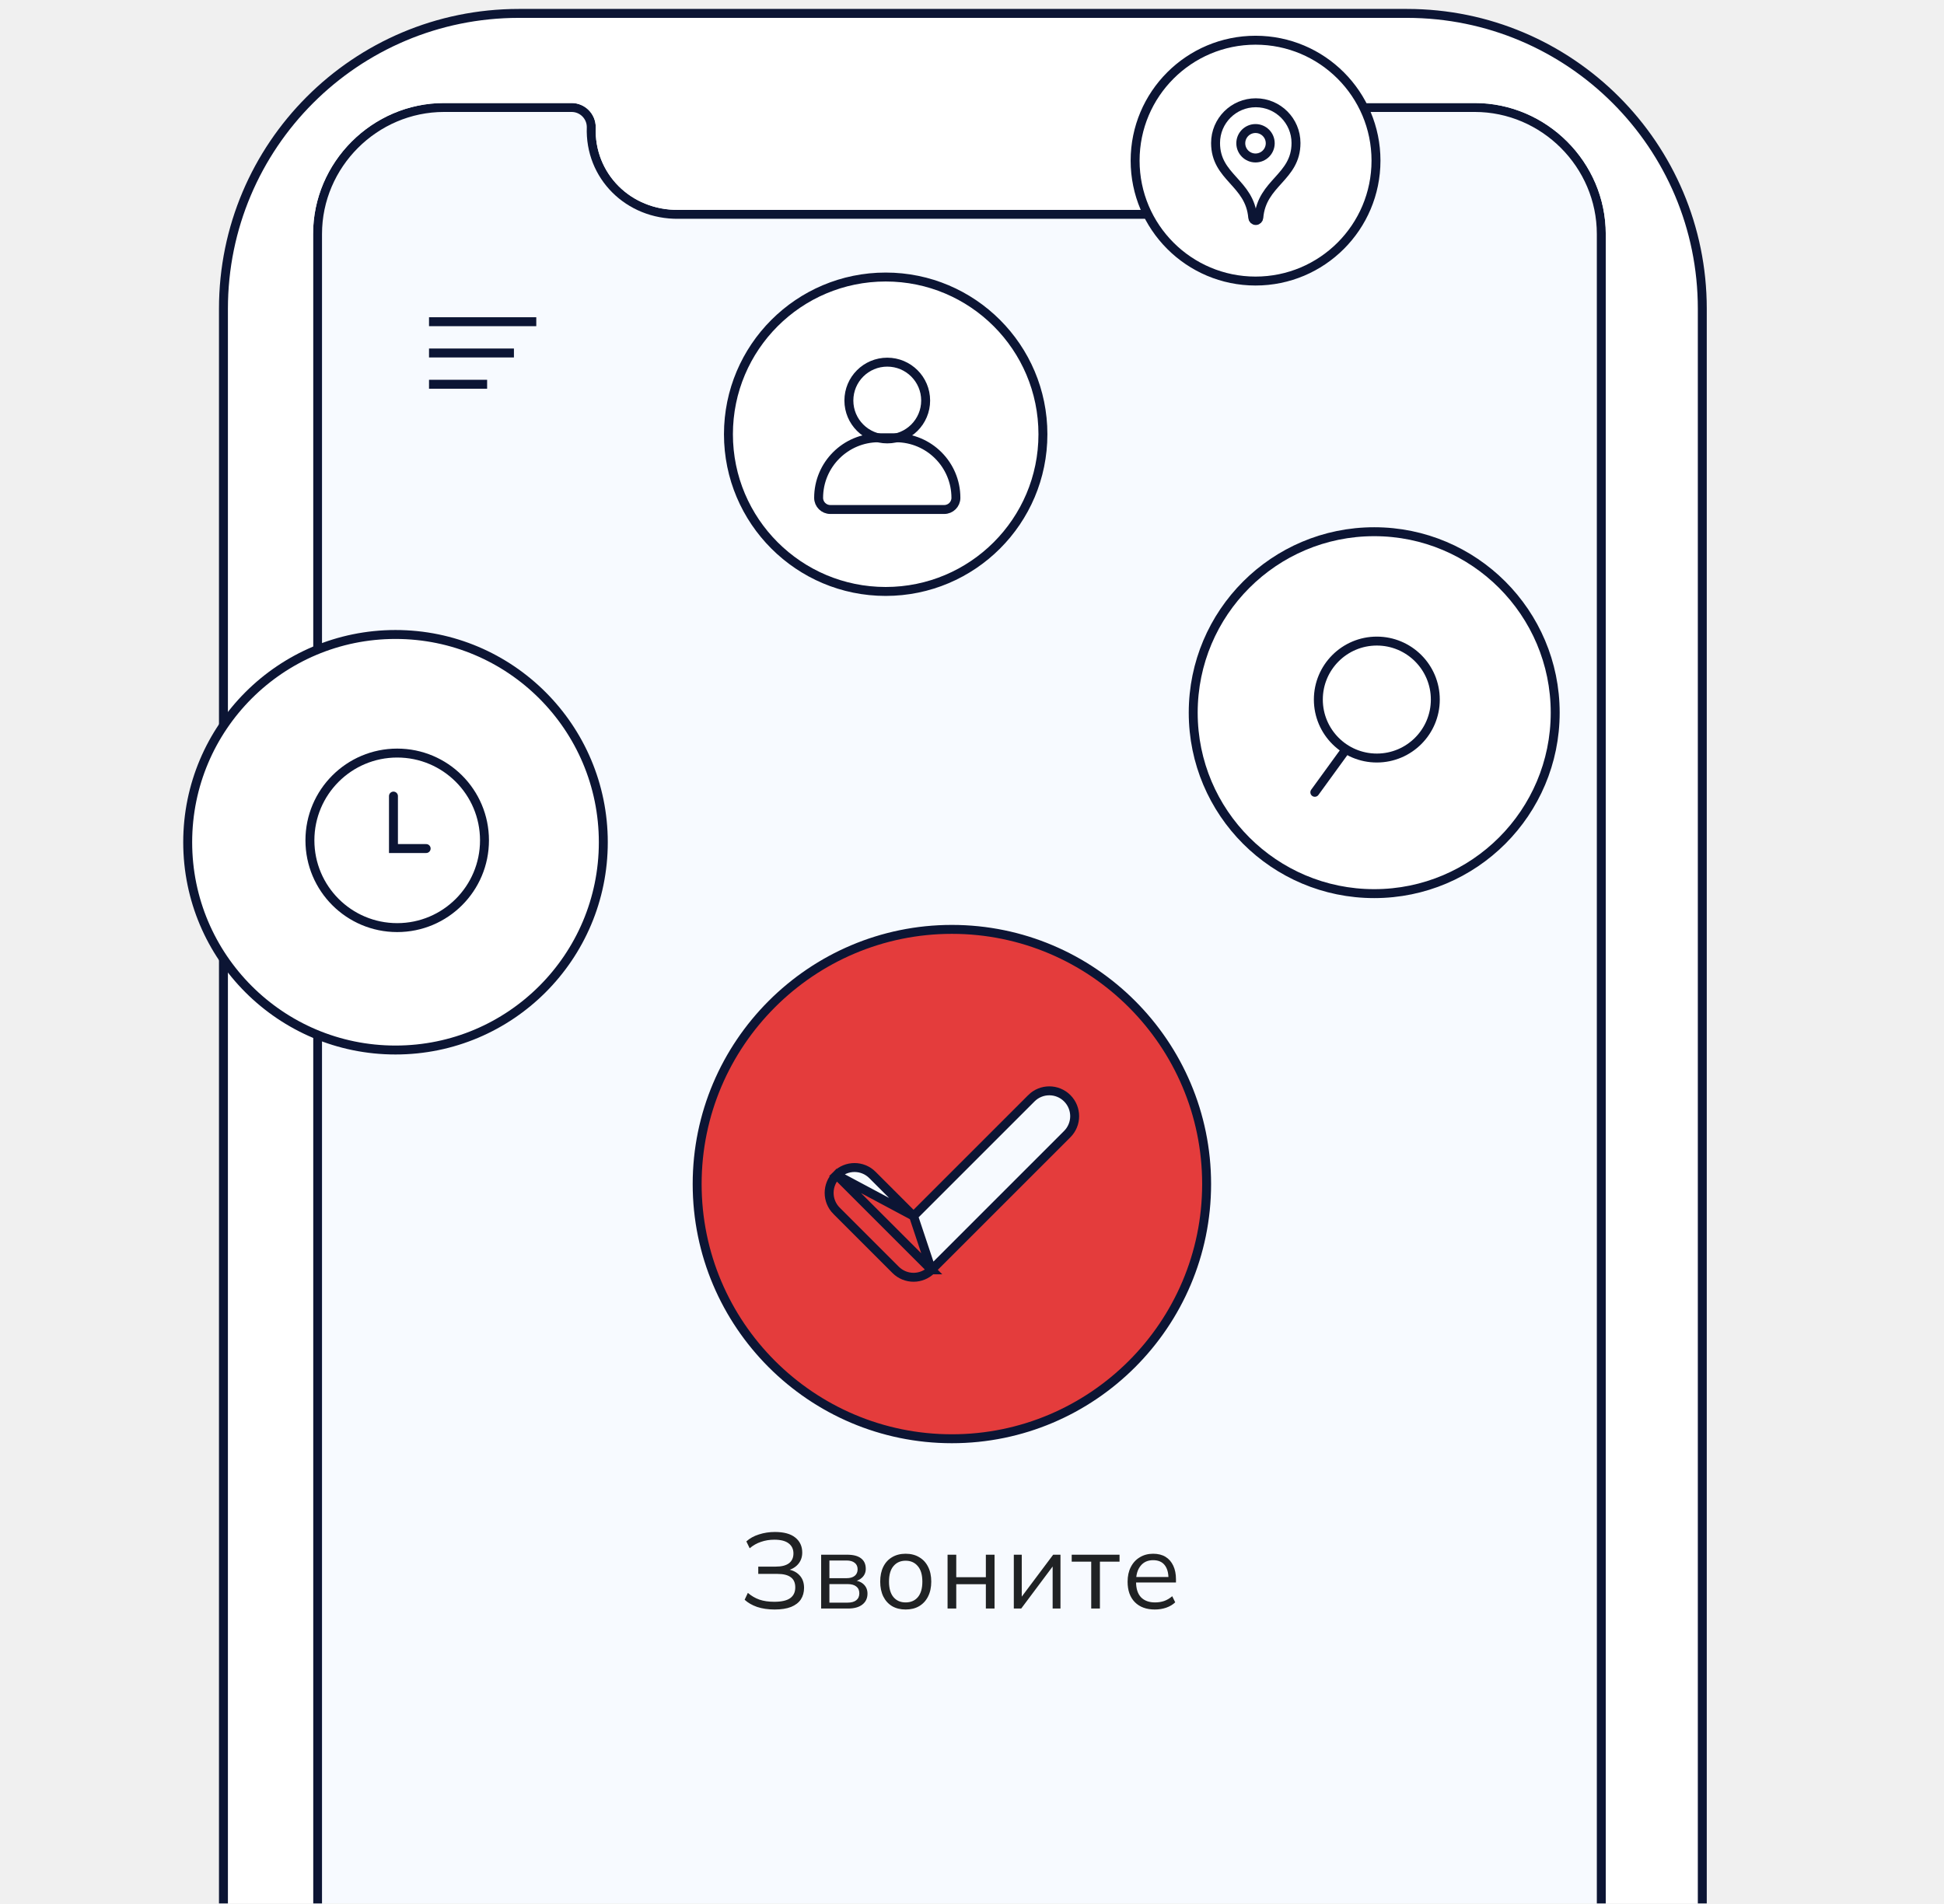
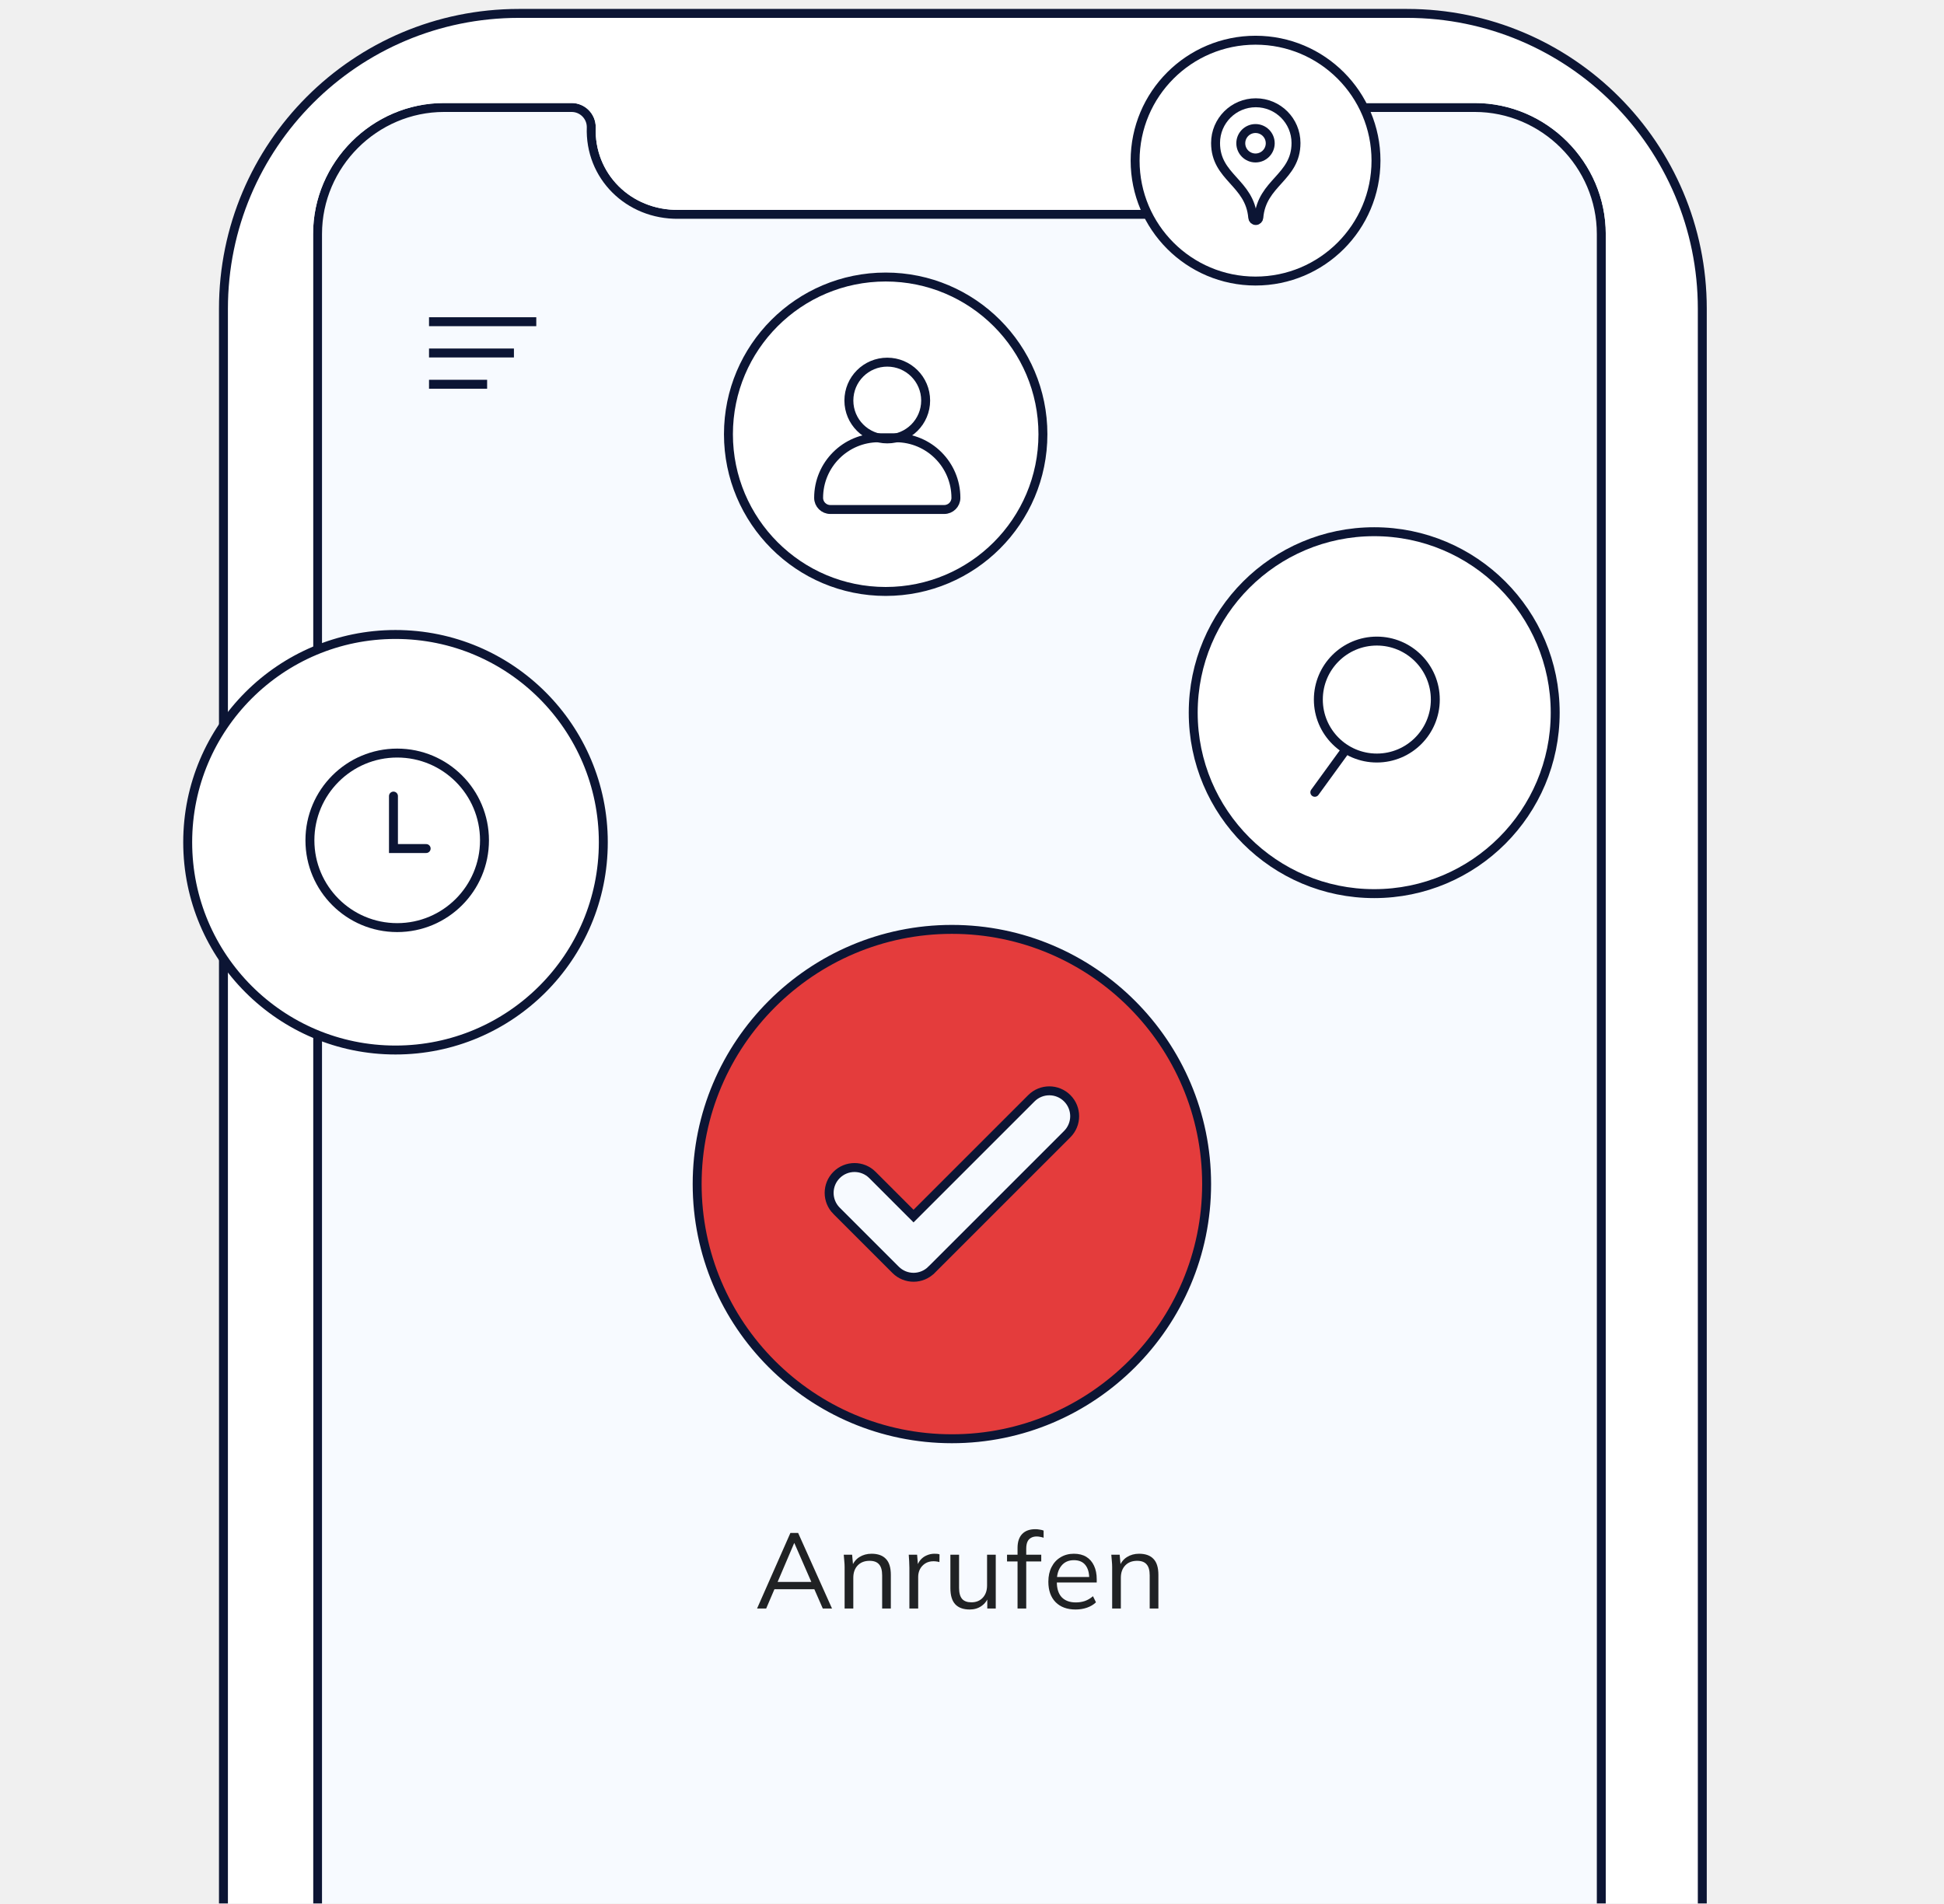
<svg xmlns="http://www.w3.org/2000/svg" width="435" height="426" viewBox="0 0 435 426" fill="none">
  <mask id="mask0_3866_2744" style="mask-type:alpha" maskUnits="userSpaceOnUse" x="-863" y="-142" width="1440" height="568">
    <rect x="-863" y="-142" width="1440" height="568" fill="white" />
  </mask>
  <g mask="url(#mask0_3866_2744)">
    <path fill-rule="evenodd" clip-rule="evenodd" d="M50 69.092C50 32.591 79.591 3 116.092 3H314.822C351.324 3 380.915 32.591 380.915 69.092V604.908C380.915 641.409 351.324 671 314.822 671H116.092C79.591 671 50 641.409 50 604.908V69.092Z" fill="white" stroke="#0C1534" stroke-width="2" />
-     <path fill-rule="evenodd" clip-rule="evenodd" d="M70.055 361.684V184.27V620.09C70.055 636.147 83.295 649.402 99.367 649.402H330.004C346.075 649.402 359.316 636.147 359.316 620.09V355.513V52.367C359.316 36.31 346.075 23.055 330.004 23.055H300.692C297.71 23.055 295.293 25.473 295.293 28.455V28.455C295.549 38.826 287.274 47.11 276.78 46.968H151.819C141.173 47.11 132.897 38.826 133.306 28.455V28.455C133.306 25.473 130.889 23.055 127.907 23.055H125.593H117.879H110.937C110.718 23.055 107.021 23.055 99.367 23.055C83.295 23.055 70.055 36.31 70.055 52.367V188.127" fill="#F7FAFF" />
+     <path fill-rule="evenodd" clip-rule="evenodd" d="M70.055 361.684V184.27V620.09C70.055 636.147 83.295 649.402 99.367 649.402H330.004C346.075 649.402 359.316 636.147 359.316 620.09V355.513V52.367C359.316 36.31 346.075 23.055 330.004 23.055H300.692C297.71 23.055 295.293 25.473 295.293 28.455C295.549 38.826 287.274 47.11 276.78 46.968H151.819C141.173 47.11 132.897 38.826 133.306 28.455C133.306 25.473 130.889 23.055 127.907 23.055H125.593H117.879H110.937C110.718 23.055 107.021 23.055 99.367 23.055C83.295 23.055 70.055 36.31 70.055 52.367V188.127" fill="#F7FAFF" />
    <mask id="mask1_3866_2744" style="mask-type:alpha" maskUnits="userSpaceOnUse" x="70" y="23" width="290" height="627">
-       <path fill-rule="evenodd" clip-rule="evenodd" d="M70.055 361.684V184.27V620.09C70.055 636.147 83.295 649.402 99.367 649.402H330.004C346.075 649.402 359.316 636.147 359.316 620.09V355.513V52.367C359.316 36.31 346.075 23.055 330.004 23.055H300.692C297.71 23.055 295.293 25.473 295.293 28.455V28.455C295.549 38.826 287.274 47.11 276.78 46.968H151.819C141.173 47.11 132.897 38.826 133.306 28.455V28.455C133.306 25.473 130.889 23.055 127.907 23.055H125.593H117.879H110.937C110.718 23.055 107.021 23.055 99.367 23.055C83.295 23.055 70.055 36.31 70.055 52.367V188.127" fill="white" />
+       <path fill-rule="evenodd" clip-rule="evenodd" d="M70.055 361.684V184.27V620.09C70.055 636.147 83.295 649.402 99.367 649.402H330.004C346.075 649.402 359.316 636.147 359.316 620.09V355.513V52.367C359.316 36.31 346.075 23.055 330.004 23.055H300.692C297.71 23.055 295.293 25.473 295.293 28.455C295.549 38.826 287.274 47.11 276.78 46.968H151.819C141.173 47.11 132.897 38.826 133.306 28.455C133.306 25.473 130.889 23.055 127.907 23.055H125.593H117.879H110.937C110.718 23.055 107.021 23.055 99.367 23.055C83.295 23.055 70.055 36.31 70.055 52.367V188.127" fill="white" />
    </mask>
    <g mask="url(#mask1_3866_2744)">
      <mask id="path-5-inside-1_3866_2744" fill="white">
-         <path fill-rule="evenodd" clip-rule="evenodd" d="M70.055 361.684V184.27V620.09C70.055 636.147 83.295 649.402 99.367 649.402H330.004C346.075 649.402 359.316 636.147 359.316 620.09V355.513V52.367C359.316 36.31 346.075 23.055 330.004 23.055H300.692C297.71 23.055 295.293 25.473 295.293 28.455V28.455C295.549 38.826 287.274 47.11 276.78 46.968H151.819C141.173 47.11 132.897 38.826 133.306 28.455V28.455C133.306 25.473 130.889 23.055 127.907 23.055H125.593H117.879H110.937C110.718 23.055 107.021 23.055 99.367 23.055C83.295 23.055 70.055 36.31 70.055 52.367V188.127" />
+         <path fill-rule="evenodd" clip-rule="evenodd" d="M70.055 361.684V184.27V620.09C70.055 636.147 83.295 649.402 99.367 649.402H330.004C346.075 649.402 359.316 636.147 359.316 620.09V355.513V52.367C359.316 36.31 346.075 23.055 330.004 23.055H300.692C297.71 23.055 295.293 25.473 295.293 28.455C295.549 38.826 287.274 47.11 276.78 46.968H151.819C141.173 47.11 132.897 38.826 133.306 28.455C133.306 25.473 130.889 23.055 127.907 23.055H125.593H117.879H110.937C110.718 23.055 107.021 23.055 99.367 23.055C83.295 23.055 70.055 36.31 70.055 52.367V188.127" />
      </mask>
-       <path fill-rule="evenodd" clip-rule="evenodd" d="M70.055 361.684V184.27V620.09C70.055 636.147 83.295 649.402 99.367 649.402H330.004C346.075 649.402 359.316 636.147 359.316 620.09V355.513V52.367C359.316 36.31 346.075 23.055 330.004 23.055H300.692C297.71 23.055 295.293 25.473 295.293 28.455V28.455C295.549 38.826 287.274 47.11 276.78 46.968H151.819C141.173 47.11 132.897 38.826 133.306 28.455V28.455C133.306 25.473 130.889 23.055 127.907 23.055H125.593H117.879H110.937C110.718 23.055 107.021 23.055 99.367 23.055C83.295 23.055 70.055 36.31 70.055 52.367V188.127" fill="#F7FAFF" />
-       <path d="M276.78 46.968L276.807 44.968L276.793 44.968H276.78V46.968ZM151.819 46.968V44.968H151.806L151.792 44.968L151.819 46.968ZM110.937 23.055L110.937 21.055L110.937 23.055ZM99.367 23.055V21.055V23.055ZM72.055 361.684V184.27H68.055V361.684H72.055ZM68.055 184.27V620.09H72.055V184.27H68.055ZM68.055 620.09C68.055 637.251 82.19 651.402 99.367 651.402V647.402C84.4 647.402 72.055 635.043 72.055 620.09H68.055ZM99.367 651.402H330.004V647.402H99.367V651.402ZM330.004 651.402C347.181 651.402 361.316 637.251 361.316 620.09H357.316C357.316 635.043 344.97 647.402 330.004 647.402V651.402ZM361.316 620.09V355.513H357.316V620.09H361.316ZM361.316 355.513V52.367H357.316V355.513H361.316ZM361.316 52.367C361.316 35.207 347.181 21.055 330.004 21.055V25.055C344.97 25.055 357.316 37.414 357.316 52.367H361.316ZM330.004 21.055H300.692V25.055H330.004V21.055ZM293.293 28.505C293.521 37.72 286.187 45.095 276.807 44.968L276.753 48.968C288.36 49.125 297.577 39.931 297.292 28.406L293.293 28.505ZM276.78 44.968H151.819V48.968H276.78V44.968ZM151.792 44.968C142.242 45.096 134.943 37.71 135.305 28.534L131.308 28.376C130.852 39.942 140.103 49.125 151.846 48.968L151.792 44.968ZM127.907 21.055H125.593V25.055H127.907V21.055ZM125.593 21.055H117.879V25.055H125.593V21.055ZM117.879 21.055H110.937V25.055H117.879V21.055ZM110.937 21.055C110.717 21.055 107.022 21.055 99.367 21.055V25.055C107.017 25.055 110.721 25.055 110.937 25.055L110.937 21.055ZM99.367 21.055C82.19 21.055 68.055 35.207 68.055 52.367H72.055C72.055 37.414 84.4 25.055 99.367 25.055V21.055ZM68.055 52.367V188.127H72.055V52.367H68.055ZM135.306 28.455C135.306 24.368 131.994 21.055 127.907 21.055V25.055C129.784 25.055 131.306 26.578 131.306 28.455H135.306ZM300.692 21.055C296.605 21.055 293.293 24.368 293.293 28.455H297.293C297.293 26.578 298.815 25.055 300.692 25.055V21.055Z" fill="#0C1534" mask="url(#path-5-inside-1_3866_2744)" />
+       <path fill-rule="evenodd" clip-rule="evenodd" d="M70.055 361.684V184.27V620.09C70.055 636.147 83.295 649.402 99.367 649.402H330.004C346.075 649.402 359.316 636.147 359.316 620.09V355.513V52.367C359.316 36.31 346.075 23.055 330.004 23.055H300.692C297.71 23.055 295.293 25.473 295.293 28.455C295.549 38.826 287.274 47.11 276.78 46.968H151.819C141.173 47.11 132.897 38.826 133.306 28.455C133.306 25.473 130.889 23.055 127.907 23.055H125.593H117.879H110.937C110.718 23.055 107.021 23.055 99.367 23.055C83.295 23.055 70.055 36.31 70.055 52.367V188.127" fill="#F7FAFF" />
+       <path d="M276.78 46.968L276.807 44.968L276.793 44.968H276.78V46.968ZM151.819 46.968V44.968H151.806L151.792 44.968L151.819 46.968ZM110.937 23.055V21.055V23.055ZM99.367 23.055V21.055V23.055ZM72.055 361.684V184.27H68.055V361.684H72.055ZM68.055 184.27V620.09H72.055V184.27H68.055ZM68.055 620.09C68.055 637.251 82.19 651.402 99.367 651.402V647.402C84.4 647.402 72.055 635.043 72.055 620.09H68.055ZM99.367 651.402H330.004V647.402H99.367V651.402ZM330.004 651.402C347.181 651.402 361.316 637.251 361.316 620.09H357.316C357.316 635.043 344.97 647.402 330.004 647.402V651.402ZM361.316 620.09V355.513H357.316V620.09H361.316ZM361.316 355.513V52.367H357.316V355.513H361.316ZM361.316 52.367C361.316 35.207 347.181 21.055 330.004 21.055V25.055C344.97 25.055 357.316 37.414 357.316 52.367H361.316ZM330.004 21.055H300.692V25.055H330.004V21.055ZM293.293 28.505C293.521 37.72 286.187 45.095 276.807 44.968L276.753 48.968C288.36 49.125 297.577 39.931 297.292 28.406L293.293 28.505ZM276.78 44.968H151.819V48.968H276.78V44.968ZM151.792 44.968C142.242 45.096 134.943 37.71 135.305 28.534L131.308 28.376C130.852 39.942 140.103 49.125 151.846 48.968L151.792 44.968ZM127.907 21.055H125.593V25.055H127.907V21.055ZM125.593 21.055H117.879V25.055H125.593V21.055ZM117.879 21.055H110.937V25.055H117.879V21.055ZM110.937 21.055C110.717 21.055 107.022 21.055 99.367 21.055V25.055C107.017 25.055 110.721 25.055 110.937 25.055V21.055ZM99.367 21.055C82.19 21.055 68.055 35.207 68.055 52.367H72.055C72.055 37.414 84.4 25.055 99.367 25.055V21.055ZM68.055 52.367V188.127H72.055V52.367H68.055ZM135.306 28.455C135.306 24.368 131.994 21.055 127.907 21.055V25.055C129.784 25.055 131.306 26.578 131.306 28.455H135.306ZM300.692 21.055C296.605 21.055 293.293 24.368 293.293 28.455H297.293C297.293 26.578 298.815 25.055 300.692 25.055V21.055Z" fill="#0C1534" mask="url(#path-5-inside-1_3866_2744)" />
      <rect x="96" y="71" width="24" height="2" fill="#0C1534" />
      <rect x="96" y="78" width="19" height="2" fill="#0C1534" />
      <rect x="96" y="85" width="13" height="2" fill="#0C1534" />
-       <path d="M208.433 284.198L208.432 284.198C207.326 285.303 205.867 285.862 204.421 285.862C202.964 285.862 201.517 285.303 200.409 284.199L200.408 284.198L187.197 270.987L187.196 270.987C184.98 268.769 184.979 265.179 187.197 262.962L208.433 284.198ZM208.433 284.198L238.809 253.822C241.027 251.605 241.026 248.015 238.81 245.796L238.809 245.795C236.592 243.581 233.003 243.58 230.789 245.795C230.789 245.796 230.789 245.796 230.789 245.796L204.421 272.165M208.433 284.198L204.421 272.165M204.421 272.165L195.221 262.962L195.221 262.962C193.004 260.745 189.414 260.745 187.197 262.962L204.421 272.165ZM156 264.998C156 233.569 181.575 208 213 208C244.434 208 270 233.569 270 264.998C270 296.429 244.432 322 213 322C181.573 322 156 296.427 156 264.998Z" fill="url(#paint0_linear_3866_2744)" stroke="#0C1534" stroke-width="2" />
-       <path d="M173.345 360.216C171.873 360.216 170.561 360.024 169.409 359.64C168.273 359.24 167.345 358.704 166.625 358.032L167.345 356.496C168.129 357.168 168.993 357.672 169.937 358.008C170.881 358.328 171.985 358.488 173.249 358.488C174.881 358.488 176.073 358.216 176.825 357.672C177.577 357.128 177.953 356.328 177.953 355.272C177.953 354.232 177.617 353.472 176.945 352.992C176.289 352.496 175.289 352.248 173.945 352.248H169.673V350.616H173.609C174.889 350.616 175.865 350.368 176.537 349.872C177.209 349.36 177.545 348.624 177.545 347.664C177.545 346.704 177.185 345.952 176.465 345.408C175.761 344.864 174.697 344.592 173.273 344.592C172.217 344.592 171.225 344.752 170.297 345.072C169.369 345.376 168.521 345.856 167.753 346.512L167.009 344.976C167.761 344.288 168.697 343.768 169.817 343.416C170.953 343.048 172.145 342.864 173.393 342.864C175.409 342.864 176.929 343.28 177.953 344.112C178.993 344.944 179.513 346.064 179.513 347.472C179.513 348.512 179.193 349.392 178.553 350.112C177.929 350.816 177.073 351.288 175.985 351.528V351.192C177.201 351.336 178.161 351.776 178.865 352.512C179.569 353.232 179.921 354.184 179.921 355.368C179.921 356.36 179.681 357.224 179.201 357.96C178.721 358.68 177.993 359.24 177.017 359.64C176.041 360.024 174.817 360.216 173.345 360.216ZM183.745 360V347.952H189.553C190.945 347.952 191.985 348.224 192.673 348.768C193.377 349.296 193.729 350.08 193.729 351.12C193.729 351.888 193.457 352.536 192.913 353.064C192.385 353.576 191.697 353.88 190.849 353.976V353.688C191.841 353.72 192.633 354.008 193.225 354.552C193.817 355.096 194.113 355.8 194.113 356.664C194.113 357.704 193.729 358.52 192.961 359.112C192.209 359.704 191.137 360 189.745 360H183.745ZM185.593 358.68H189.649C190.497 358.68 191.145 358.504 191.593 358.152C192.057 357.784 192.289 357.264 192.289 356.592C192.289 355.92 192.057 355.408 191.593 355.056C191.145 354.704 190.497 354.528 189.649 354.528H185.593V358.68ZM185.593 353.208H189.433C190.217 353.208 190.825 353.032 191.257 352.68C191.689 352.328 191.905 351.84 191.905 351.216C191.905 350.592 191.689 350.112 191.257 349.776C190.825 349.424 190.217 349.248 189.433 349.248H185.593V353.208ZM202.648 360.216C201.496 360.216 200.488 359.968 199.624 359.472C198.776 358.96 198.12 358.24 197.656 357.312C197.192 356.368 196.96 355.256 196.96 353.976C196.96 352.68 197.192 351.568 197.656 350.64C198.12 349.712 198.776 349 199.624 348.504C200.488 347.992 201.496 347.736 202.648 347.736C203.816 347.736 204.824 347.992 205.672 348.504C206.536 349 207.2 349.712 207.664 350.64C208.144 351.568 208.384 352.68 208.384 353.976C208.384 355.256 208.144 356.368 207.664 357.312C207.2 358.24 206.536 358.96 205.672 359.472C204.824 359.968 203.816 360.216 202.648 360.216ZM202.648 358.632C203.8 358.632 204.712 358.24 205.384 357.456C206.056 356.656 206.392 355.496 206.392 353.976C206.392 352.44 206.048 351.28 205.36 350.496C204.688 349.696 203.784 349.296 202.648 349.296C201.512 349.296 200.608 349.696 199.936 350.496C199.264 351.28 198.928 352.44 198.928 353.976C198.928 355.496 199.264 356.656 199.936 357.456C200.608 358.24 201.512 358.632 202.648 358.632ZM212.033 360V347.952H213.977V352.992H220.601V347.952H222.545V360H220.601V354.552H213.977V360H212.033ZM226.857 360V347.952H228.633V358.2H227.985L235.665 347.952H237.297V360H235.545V349.728H236.193L228.513 360H226.857ZM244.178 360V349.512H239.81V347.952H250.514V349.512H246.122V360H244.178ZM258.413 360.216C256.525 360.216 255.037 359.672 253.949 358.584C252.861 357.48 252.317 355.952 252.317 354C252.317 352.736 252.557 351.64 253.037 350.712C253.517 349.768 254.189 349.04 255.053 348.528C255.917 348 256.909 347.736 258.029 347.736C259.133 347.736 260.061 347.968 260.813 348.432C261.565 348.896 262.141 349.56 262.541 350.424C262.941 351.272 263.141 352.28 263.141 353.448V354.168H253.805V352.944H261.869L261.461 353.256C261.461 351.976 261.173 350.976 260.597 350.256C260.021 349.536 259.165 349.176 258.029 349.176C256.829 349.176 255.893 349.6 255.221 350.448C254.549 351.28 254.213 352.408 254.213 353.832V354.048C254.213 355.552 254.581 356.696 255.317 357.48C256.069 358.248 257.117 358.632 258.461 358.632C259.181 358.632 259.853 358.528 260.477 358.32C261.117 358.096 261.725 357.736 262.301 357.24L262.973 358.608C262.445 359.12 261.773 359.52 260.957 359.808C260.157 360.08 259.309 360.216 258.413 360.216Z" fill="#202224" />
+       <path d="M230.789 245.796L204.421 272.165L195.221 262.962L195.221 262.962C193.004 260.745 189.414 260.745 187.197 262.962C184.979 265.179 184.98 268.768 187.196 270.987L187.197 270.987L200.408 284.198L200.409 284.199C201.517 285.303 202.964 285.862 204.421 285.862C205.867 285.862 207.326 285.303 208.432 284.198L208.433 284.198L238.809 253.822C241.027 251.605 241.026 248.015 238.81 245.796L238.809 245.795C236.592 243.581 233.003 243.58 230.789 245.796ZM156 264.998C156 233.569 181.575 208 213 208C244.434 208 270 233.569 270 264.998C270 296.429 244.432 322 213 322C181.573 322 156 296.427 156 264.998Z" fill="url(#paint0_linear_3866_2744)" stroke="#0C1534" stroke-width="2" />
+       <path d="M169.402 360L176.866 343.08H178.594L186.178 360H184.114L182.002 355.176L182.89 355.68H172.546L173.506 355.176L171.442 360H169.402ZM177.706 345.36L173.818 354.48L173.242 354.048H182.17L181.738 354.48L177.754 345.36H177.706ZM188.995 360V350.736C188.995 350.288 188.971 349.832 188.923 349.368C188.891 348.888 188.851 348.416 188.803 347.952H190.675L190.915 350.592H190.627C190.979 349.664 191.539 348.96 192.307 348.48C193.091 347.984 193.995 347.736 195.019 347.736C196.443 347.736 197.515 348.12 198.235 348.888C198.971 349.64 199.339 350.832 199.339 352.464V360H197.395V352.584C197.395 351.448 197.163 350.624 196.699 350.112C196.251 349.584 195.547 349.32 194.587 349.32C193.467 349.32 192.579 349.664 191.923 350.352C191.267 351.04 190.939 351.96 190.939 353.112V360H188.995ZM203.489 360V350.856C203.489 350.376 203.473 349.888 203.441 349.392C203.425 348.896 203.393 348.416 203.345 347.952H205.217L205.457 350.88L205.121 350.904C205.281 350.184 205.561 349.592 205.961 349.128C206.361 348.664 206.833 348.32 207.377 348.096C207.921 347.856 208.489 347.736 209.081 347.736C209.321 347.736 209.529 347.744 209.705 347.76C209.897 347.776 210.073 347.816 210.233 347.88L210.209 349.608C209.969 349.528 209.745 349.48 209.537 349.464C209.345 349.432 209.121 349.416 208.865 349.416C208.161 349.416 207.545 349.584 207.017 349.92C206.505 350.256 206.113 350.688 205.841 351.216C205.585 351.744 205.457 352.304 205.457 352.896V360H203.489ZM216.984 360.216C215.56 360.216 214.48 359.824 213.744 359.04C213.024 358.256 212.664 357.056 212.664 355.44V347.952H214.608V355.392C214.608 356.496 214.832 357.312 215.28 357.84C215.728 358.352 216.424 358.608 217.368 358.608C218.424 358.608 219.272 358.264 219.912 357.576C220.552 356.888 220.872 355.968 220.872 354.816V347.952H222.816V360H220.92V357.288H221.232C220.896 358.216 220.352 358.936 219.6 359.448C218.864 359.96 217.992 360.216 216.984 360.216ZM227.691 360V349.464H225.339V347.952H228.219L227.691 348.456V346.44C227.691 345.08 228.035 344.04 228.723 343.32C229.411 342.6 230.395 342.24 231.675 342.24C231.995 342.24 232.323 342.272 232.659 342.336C233.011 342.384 233.299 342.456 233.523 342.552V344.16C233.331 344.08 233.091 344.016 232.803 343.968C232.531 343.904 232.251 343.872 231.963 343.872C231.467 343.872 231.043 343.976 230.691 344.184C230.339 344.376 230.075 344.672 229.899 345.072C229.723 345.472 229.635 345.984 229.635 346.608V348.36L229.323 347.952H232.995V349.464H229.635V360H227.691ZM240.681 360.216C238.793 360.216 237.305 359.672 236.217 358.584C235.129 357.48 234.585 355.952 234.585 354C234.585 352.736 234.825 351.64 235.305 350.712C235.785 349.768 236.457 349.04 237.321 348.528C238.185 348 239.177 347.736 240.297 347.736C241.401 347.736 242.329 347.968 243.081 348.432C243.833 348.896 244.409 349.56 244.809 350.424C245.209 351.272 245.409 352.28 245.409 353.448V354.168H236.073V352.944H244.137L243.729 353.256C243.729 351.976 243.441 350.976 242.865 350.256C242.289 349.536 241.433 349.176 240.297 349.176C239.097 349.176 238.161 349.6 237.489 350.448C236.817 351.28 236.481 352.408 236.481 353.832V354.048C236.481 355.552 236.849 356.696 237.585 357.48C238.337 358.248 239.385 358.632 240.729 358.632C241.449 358.632 242.121 358.528 242.745 358.32C243.385 358.096 243.993 357.736 244.569 357.24L245.241 358.608C244.713 359.12 244.041 359.52 243.225 359.808C242.425 360.08 241.577 360.216 240.681 360.216ZM248.863 360V350.736C248.863 350.288 248.839 349.832 248.791 349.368C248.759 348.888 248.719 348.416 248.671 347.952H250.543L250.783 350.592H250.495C250.847 349.664 251.407 348.96 252.175 348.48C252.959 347.984 253.863 347.736 254.887 347.736C256.311 347.736 257.383 348.12 258.103 348.888C258.839 349.64 259.207 350.832 259.207 352.464V360H257.263V352.584C257.263 351.448 257.031 350.624 256.567 350.112C256.119 349.584 255.415 349.32 254.455 349.32C253.335 349.32 252.447 349.664 251.791 350.352C251.135 351.04 250.807 351.96 250.807 353.112V360H248.863Z" fill="#202224" />
    </g>
    <circle cx="307.5" cy="159.5" r="40.5" fill="white" stroke="#0C1534" stroke-width="2" stroke-linecap="square" />
    <circle cx="308.087" cy="156.565" r="13.087" stroke="#0C1534" stroke-width="2" />
    <path d="M294.213 177.322L300.92 168.088" stroke="#0C1534" stroke-width="2" stroke-linecap="round" />
    <circle cx="280.95" cy="35.95" r="26.95" fill="white" stroke="#0C1534" stroke-width="2" stroke-linecap="square" />
    <path d="M281.001 23C276.03 23 272 27.03 272 32C272 39.768 279.675 40.818 280.321 48.715C280.349 49.074 280.639 49.357 281 49.357C281.361 49.357 281.651 49.074 281.679 48.715C282.324 40.818 290 39.768 290 32C290.001 27.03 285.97 23 281.001 23Z" stroke="#0C1534" stroke-width="2" />
    <circle cx="280.939" cy="32.061" r="3.295" stroke="#0C1534" stroke-width="2" />
    <circle cx="198.185" cy="97.185" r="35.185" fill="white" stroke="#0C1534" stroke-width="2" stroke-linecap="square" />
    <circle cx="198.539" cy="89.642" r="8.59" stroke="#0C1534" stroke-width="2" />
-     <path d="M196.622 97.976H200.458C207.881 97.976 213.899 103.994 213.899 111.418C213.899 112.86 212.731 114.028 211.289 114.028H185.79C184.348 114.028 183.18 112.86 183.18 111.418C183.18 103.994 189.198 97.976 196.622 97.976Z" stroke="#0C1534" stroke-width="2" />
+     <path d="M183.18 111.418C183.18 103.994 189.198 97.976 196.622 97.976H200.458C207.881 97.976 213.899 103.994 213.899 111.418C213.899 112.86 212.731 114.028 211.289 114.028H185.79C184.348 114.028 183.18 112.86 183.18 111.418Z" stroke="#0C1534" stroke-width="2" />
    <circle cx="88.5" cy="188.5" r="46.5" fill="white" stroke="#0C1534" stroke-width="2" stroke-linecap="square" />
    <circle cx="88.88" cy="188.072" r="19.532" stroke="#0C1534" stroke-width="2" />
    <path d="M88.043 178.167V189.909H95.359" stroke="#0C1534" stroke-width="2" stroke-linecap="round" />
  </g>
  <defs>
    <linearGradient id="paint0_linear_3866_2744" x1="104.407" y1="277.021" x2="219.29" y2="380.441" gradientUnits="userSpaceOnUse">
      <stop stop-color="#E43C3C" />
    </linearGradient>
  </defs>
</svg>
